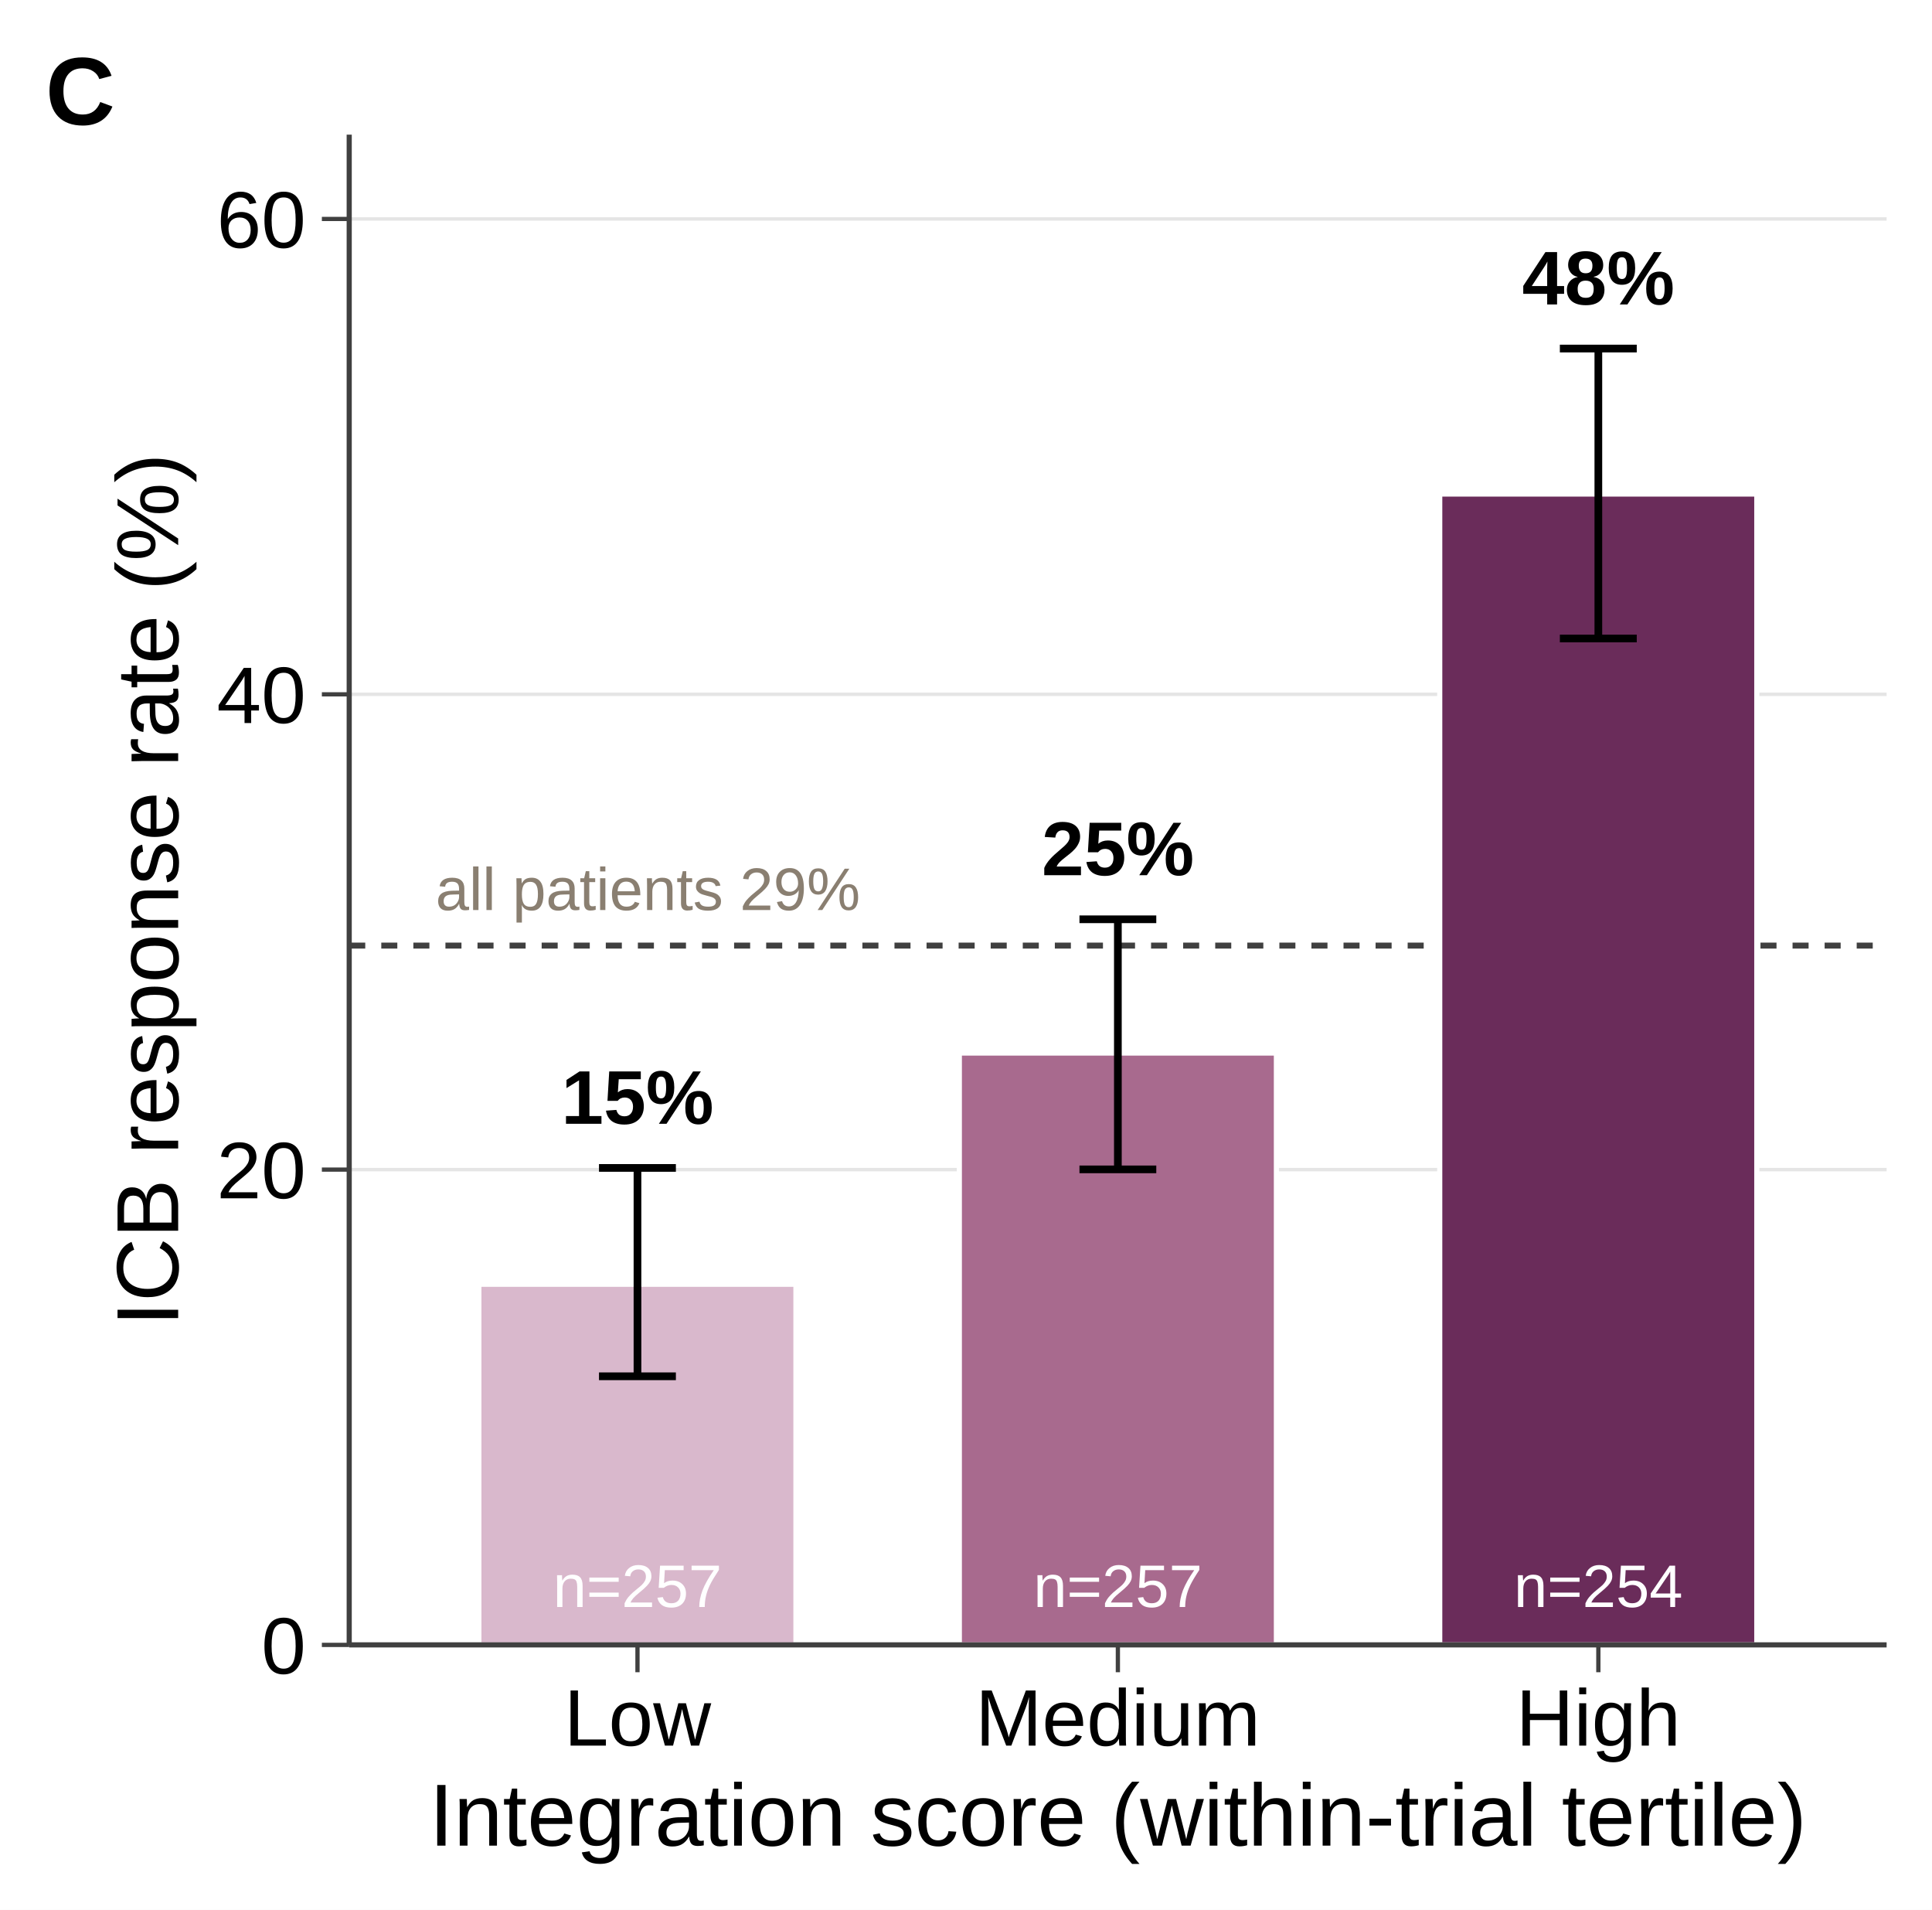
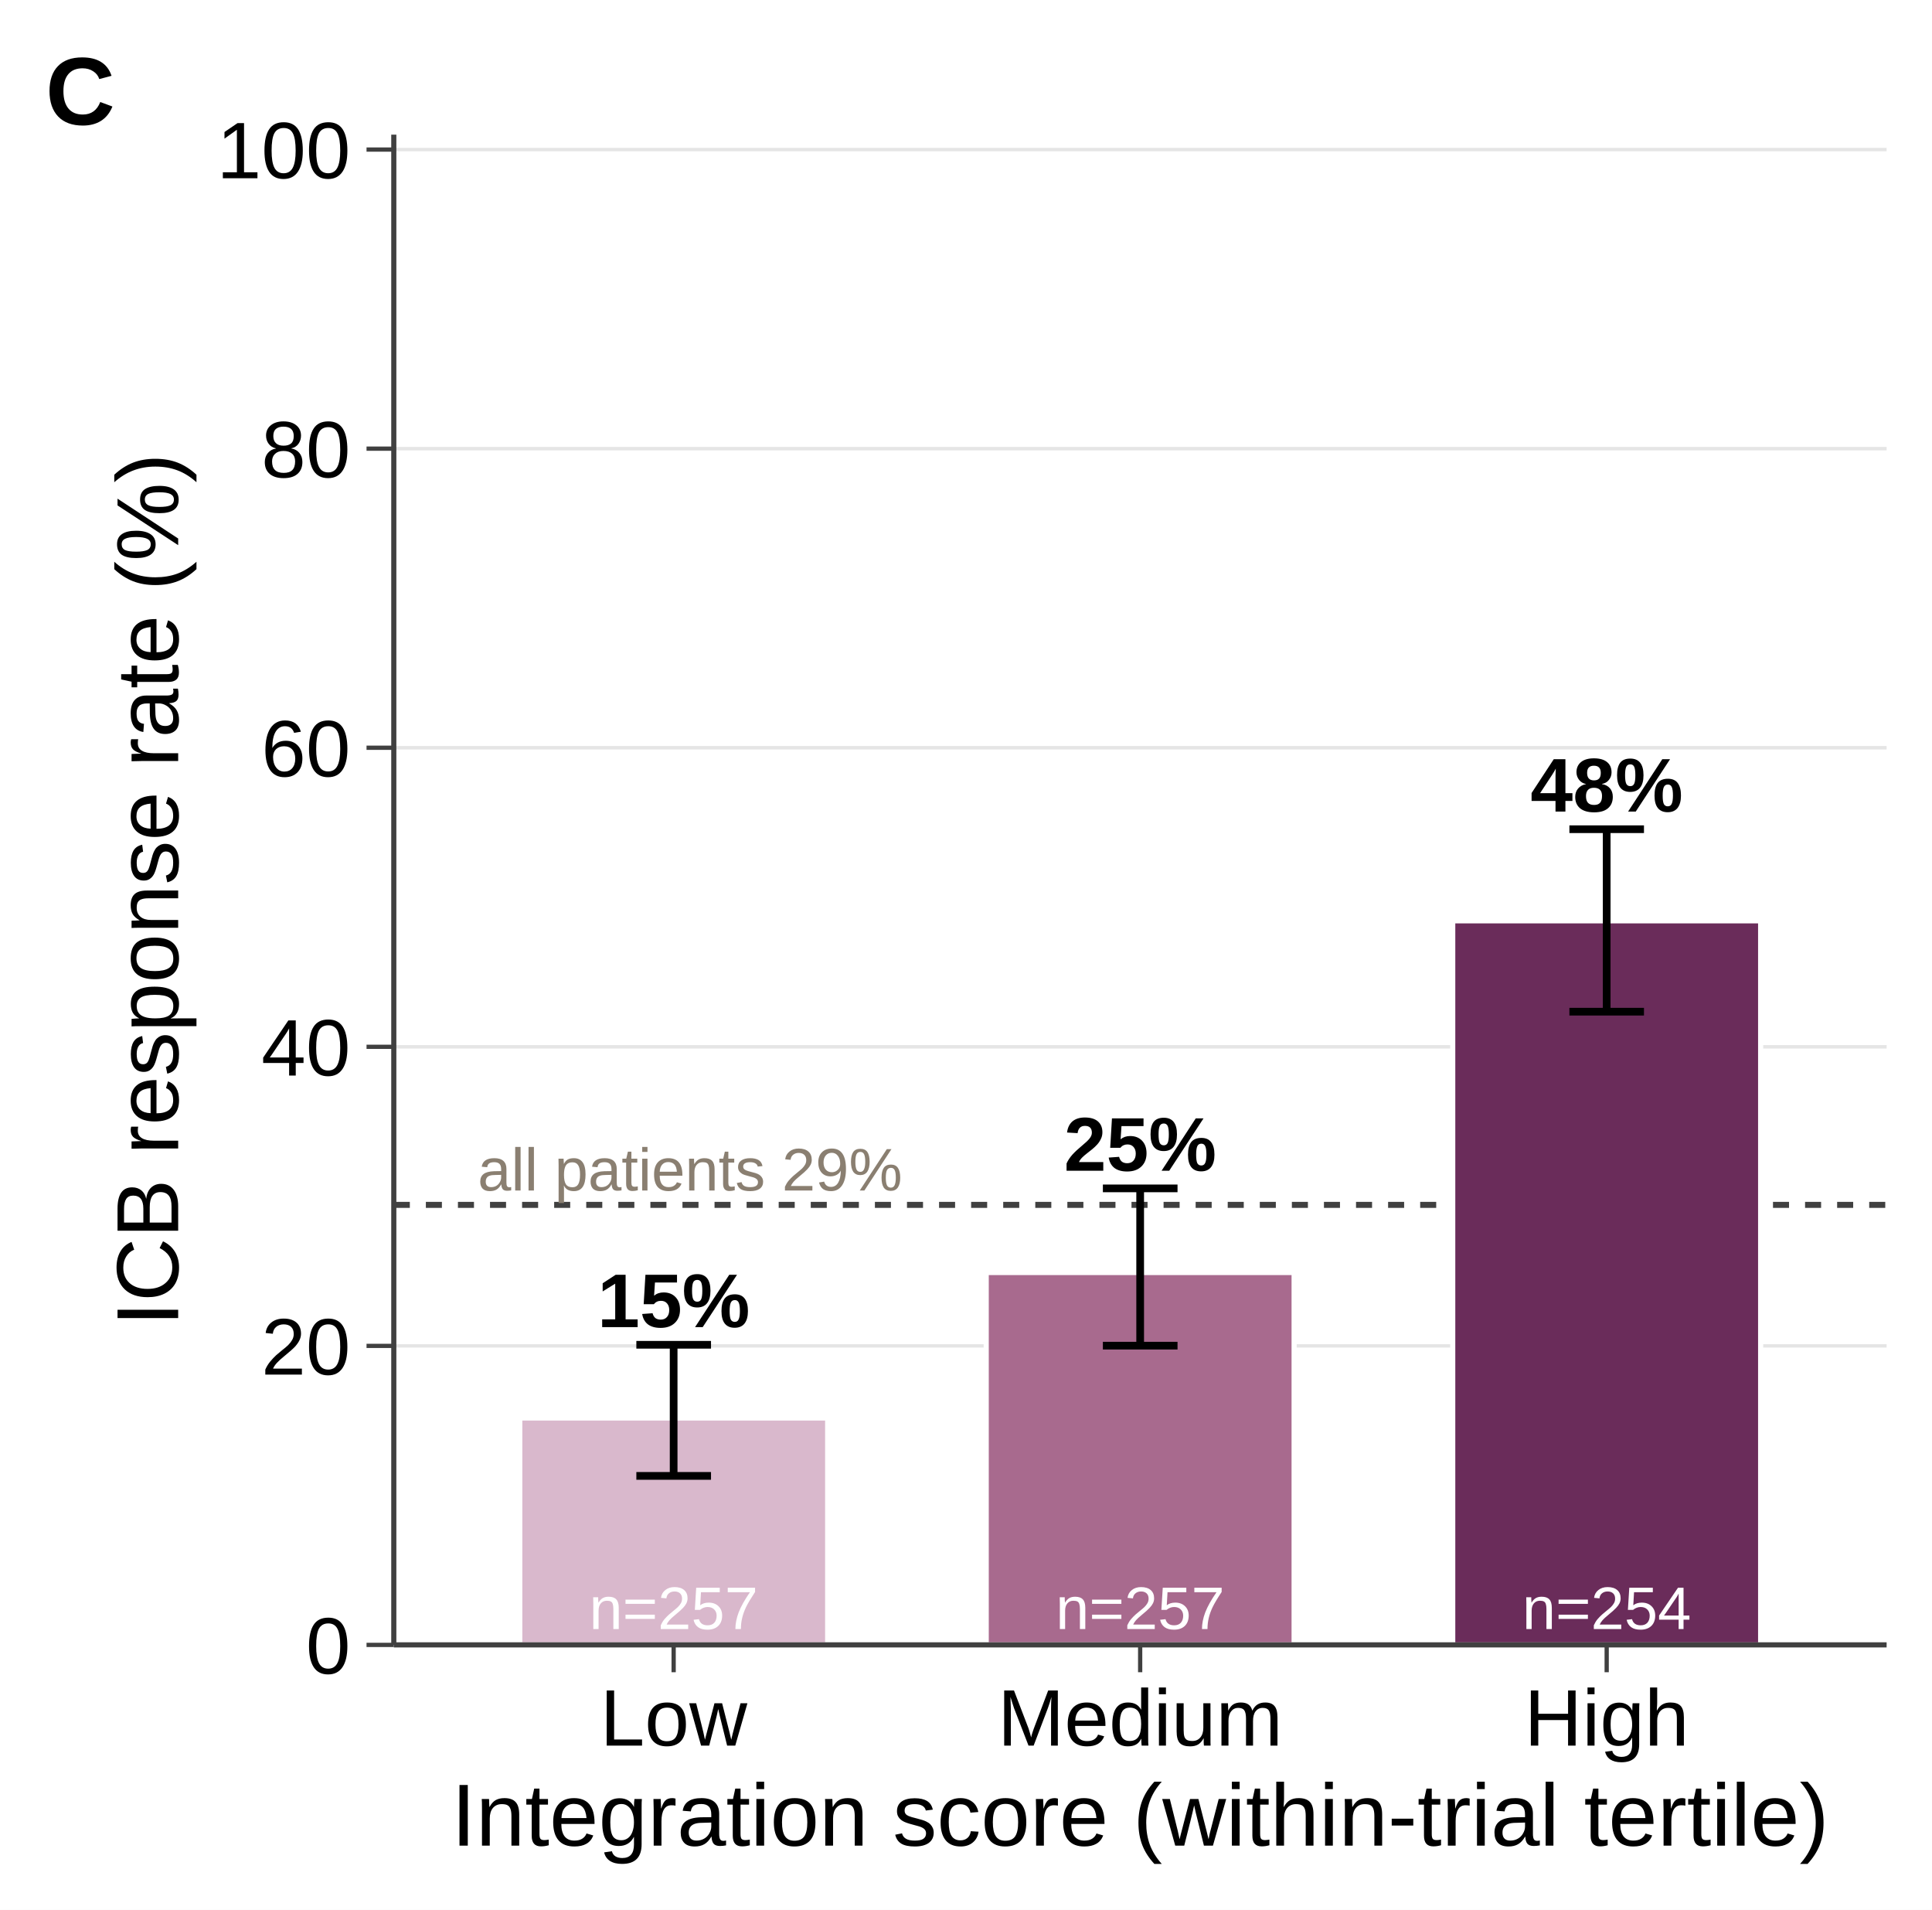
<svg xmlns="http://www.w3.org/2000/svg" width="240.94pt" height="238.11pt" viewBox="0 0 240.94 238.11">
  <g class="svglite">
    <defs>
      <style type="text/css">
    .svglite line, .svglite polyline, .svglite polygon, .svglite path, .svglite rect, .svglite circle {
      fill: none;
      stroke: #000000;
      stroke-linecap: round;
      stroke-linejoin: round;
      stroke-miterlimit: 10.00;
    }
    .svglite text {
      white-space: pre;
    }
    .svglite g.glyphgroup path {
      fill: inherit;
      stroke: none;
    }
  </style>
    </defs>
    <rect width="100%" height="100%" style="stroke: none; fill: #FFFFFF;" />
    <defs>
      <clipPath id="cpMC4wMHwyNDAuOTR8MC4wMHwyMzguMTE=">
        <rect x="0.00" y="0.00" width="240.94" height="238.11" />
      </clipPath>
    </defs>
    <g clip-path="url(#cpMC4wMHwyNDAuOTR8MC4wMHwyMzguMTE=)">
      <rect x="0.00" y="0.00" width="240.94" height="238.11" style="stroke-width: 0.97; stroke: none; fill: #FFFFFF;" />
    </g>
    <defs>
-       <clipPath id="cpNDMuNTV8MjM1LjI4fDE2Ljc5fDIwNS4wOQ==">
-         <rect x="43.55" y="16.79" width="191.73" height="188.31" />
+       <clipPath id="cpNDkuMTF8MjM1LjI4fDE2Ljc5fDIwNS4wOQ==">
+         <rect x="49.11" y="16.79" width="186.17" height="188.31" />
      </clipPath>
    </defs>
-     <g clip-path="url(#cpNDMuNTV8MjM1LjI4fDE2Ljc5fDIwNS4wOQ==)">
-       <polyline points="43.55,205.09 235.28,205.09 " style="stroke-width: 0.43; stroke: #E5E5E5; stroke-linecap: butt;" />
-       <polyline points="43.55,145.83 235.28,145.83 " style="stroke-width: 0.43; stroke: #E5E5E5; stroke-linecap: butt;" />
-       <polyline points="43.55,86.57 235.28,86.57 " style="stroke-width: 0.43; stroke: #E5E5E5; stroke-linecap: butt;" />
-       <polyline points="43.55,27.30 235.28,27.30 " style="stroke-width: 0.43; stroke: #E5E5E5; stroke-linecap: butt;" />
-       <line x1="43.55" y1="117.90" x2="235.28" y2="117.90" style="stroke-width: 0.75; stroke: #404040; stroke-dasharray: 2.00,2.00; stroke-linecap: butt;" />
-       <text x="54.33" y="113.47" style="font-size: 7.50px;fill: #8A7F71; font-family: &quot;Arial&quot;;">all patients  29%</text>
-       <rect x="59.72" y="160.13" width="39.54" height="44.97" style="stroke-width: 0.64; stroke: #FFFFFF; stroke-linecap: butt; stroke-linejoin: miter; fill: #D9B8CC;" />
-       <rect x="119.64" y="131.30" width="39.54" height="73.79" style="stroke-width: 0.64; stroke: #FFFFFF; stroke-linecap: butt; stroke-linejoin: miter; fill: #A86A8E;" />
-       <rect x="179.55" y="61.60" width="39.54" height="143.49" style="stroke-width: 0.64; stroke: #FFFFFF; stroke-linecap: butt; stroke-linejoin: miter; fill: #6A2C5A;" />
-       <polyline points="74.70,145.62 84.29,145.62 " style="stroke-width: 0.96; stroke-linecap: butt;" />
-       <polyline points="79.50,145.62 79.50,171.60 " style="stroke-width: 0.96; stroke-linecap: butt;" />
-       <polyline points="74.70,171.60 84.29,171.60 " style="stroke-width: 0.96; stroke-linecap: butt;" />
-       <polyline points="134.62,114.62 144.20,114.62 " style="stroke-width: 0.96; stroke-linecap: butt;" />
-       <polyline points="139.41,114.62 139.41,145.80 " style="stroke-width: 0.96; stroke-linecap: butt;" />
-       <polyline points="134.62,145.80 144.20,145.80 " style="stroke-width: 0.96; stroke-linecap: butt;" />
-       <polyline points="194.53,43.46 204.12,43.46 " style="stroke-width: 0.96; stroke-linecap: butt;" />
-       <polyline points="199.33,43.46 199.33,79.61 " style="stroke-width: 0.96; stroke-linecap: butt;" />
-       <polyline points="194.53,79.61 204.12,79.61 " style="stroke-width: 0.96; stroke-linecap: butt;" />
-       <text x="79.50" y="140.12" text-anchor="middle" style="font-size: 9.50px; font-weight: bold; font-family: &quot;Arial&quot;;">15%</text>
-       <text x="139.41" y="109.12" text-anchor="middle" style="font-size: 9.50px; font-weight: bold; font-family: &quot;Arial&quot;;">25%</text>
-       <text x="199.33" y="37.96" text-anchor="middle" style="font-size: 9.50px; font-weight: bold; font-family: &quot;Arial&quot;;">48%</text>
-       <text x="79.50" y="200.37" text-anchor="middle" style="font-size: 7.50px;fill: #FFFFFF; font-family: &quot;Arial&quot;;">n=257</text>
-       <text x="139.41" y="200.37" text-anchor="middle" style="font-size: 7.50px;fill: #FFFFFF; font-family: &quot;Arial&quot;;">n=257</text>
-       <text x="199.33" y="200.37" text-anchor="middle" style="font-size: 7.50px;fill: #FFFFFF; font-family: &quot;Arial&quot;;">n=254</text>
+     <g clip-path="url(#cpNDkuMTF8MjM1LjI4fDE2Ljc5fDIwNS4wOQ==)">
+       <polyline points="49.11,205.09 235.28,205.09 " style="stroke-width: 0.43; stroke: #E5E5E5; stroke-linecap: butt;" />
+       <polyline points="49.11,167.81 235.28,167.81 " style="stroke-width: 0.43; stroke: #E5E5E5; stroke-linecap: butt;" />
+       <polyline points="49.11,130.52 235.28,130.52 " style="stroke-width: 0.43; stroke: #E5E5E5; stroke-linecap: butt;" />
+       <polyline points="49.11,93.23 235.28,93.23 " style="stroke-width: 0.43; stroke: #E5E5E5; stroke-linecap: butt;" />
+       <polyline points="49.11,55.94 235.28,55.94 " style="stroke-width: 0.43; stroke: #E5E5E5; stroke-linecap: butt;" />
+       <polyline points="49.11,18.65 235.28,18.65 " style="stroke-width: 0.43; stroke: #E5E5E5; stroke-linecap: butt;" />
+       <line x1="49.11" y1="150.23" x2="235.28" y2="150.23" style="stroke-width: 0.75; stroke: #404040; stroke-dasharray: 2.00,2.00; stroke-linecap: butt;" />
+       <text x="59.58" y="148.44" style="font-size: 7.50px;fill: #8A7F71; font-family: &quot;Arial&quot;;">all patients  29%</text>
+       <rect x="64.82" y="176.80" width="38.40" height="28.29" style="stroke-width: 0.64; stroke: #FFFFFF; stroke-linecap: butt; stroke-linejoin: miter; fill: #D9B8CC;" />
+       <rect x="122.99" y="158.66" width="38.40" height="46.43" style="stroke-width: 0.64; stroke: #FFFFFF; stroke-linecap: butt; stroke-linejoin: miter; fill: #A86A8E;" />
+       <rect x="181.17" y="114.81" width="38.40" height="90.29" style="stroke-width: 0.64; stroke: #FFFFFF; stroke-linecap: butt; stroke-linejoin: miter; fill: #6A2C5A;" />
+       <polyline points="79.36,167.67 88.67,167.67 " style="stroke-width: 0.96; stroke-linecap: butt;" />
+       <polyline points="84.01,167.67 84.01,184.02 " style="stroke-width: 0.96; stroke-linecap: butt;" />
+       <polyline points="79.36,184.02 88.67,184.02 " style="stroke-width: 0.96; stroke-linecap: butt;" />
+       <polyline points="137.54,148.17 146.85,148.17 " style="stroke-width: 0.96; stroke-linecap: butt;" />
+       <polyline points="142.19,148.17 142.19,167.78 " style="stroke-width: 0.96; stroke-linecap: butt;" />
+       <polyline points="137.54,167.78 146.85,167.78 " style="stroke-width: 0.96; stroke-linecap: butt;" />
+       <polyline points="195.72,103.39 205.02,103.39 " style="stroke-width: 0.96; stroke-linecap: butt;" />
+       <polyline points="200.37,103.39 200.37,126.14 " style="stroke-width: 0.96; stroke-linecap: butt;" />
+       <polyline points="195.72,126.14 205.02,126.14 " style="stroke-width: 0.96; stroke-linecap: butt;" />
+       <text x="84.01" y="165.47" text-anchor="middle" style="font-size: 9.50px; font-weight: bold; font-family: &quot;Arial&quot;;">15%</text>
+       <text x="142.19" y="145.97" text-anchor="middle" style="font-size: 9.50px; font-weight: bold; font-family: &quot;Arial&quot;;">25%</text>
+       <text x="200.37" y="101.19" text-anchor="middle" style="font-size: 9.50px; font-weight: bold; font-family: &quot;Arial&quot;;">48%</text>
+       <text x="84.01" y="203.12" text-anchor="middle" style="font-size: 7.50px;fill: #FFFFFF; font-family: &quot;Arial&quot;;">n=257</text>
+       <text x="142.19" y="203.12" text-anchor="middle" style="font-size: 7.50px;fill: #FFFFFF; font-family: &quot;Arial&quot;;">n=257</text>
+       <text x="200.37" y="203.12" text-anchor="middle" style="font-size: 7.50px;fill: #FFFFFF; font-family: &quot;Arial&quot;;">n=254</text>
    </g>
    <g clip-path="url(#cpMC4wMHwyNDAuOTR8MC4wMHwyMzguMTE=)">
-       <polyline points="43.55,205.09 43.55,16.79 " style="stroke-width: 0.64; stroke: #404040; stroke-linecap: butt;" />
-       <text x="38.15" y="208.68" text-anchor="end" style="font-size: 10.00px; font-family: &quot;Arial&quot;;">0</text>
-       <text x="38.15" y="149.41" text-anchor="end" style="font-size: 10.00px; font-family: &quot;Arial&quot;;">20</text>
-       <text x="38.15" y="90.15" text-anchor="end" style="font-size: 10.00px; font-family: &quot;Arial&quot;;">40</text>
-       <text x="38.15" y="30.88" text-anchor="end" style="font-size: 10.00px; font-family: &quot;Arial&quot;;">60</text>
-       <polyline points="40.14,205.09 43.55,205.09 " style="stroke-width: 0.53; stroke: #404040; stroke-linecap: butt;" />
-       <polyline points="40.14,145.83 43.55,145.83 " style="stroke-width: 0.53; stroke: #404040; stroke-linecap: butt;" />
-       <polyline points="40.14,86.57 43.55,86.57 " style="stroke-width: 0.53; stroke: #404040; stroke-linecap: butt;" />
-       <polyline points="40.14,27.30 43.55,27.30 " style="stroke-width: 0.53; stroke: #404040; stroke-linecap: butt;" />
-       <polyline points="43.55,205.09 235.28,205.09 " style="stroke-width: 0.64; stroke: #404040; stroke-linecap: butt;" />
-       <polyline points="79.50,208.50 79.50,205.09 " style="stroke-width: 0.53; stroke: #404040; stroke-linecap: butt;" />
-       <polyline points="139.41,208.50 139.41,205.09 " style="stroke-width: 0.53; stroke: #404040; stroke-linecap: butt;" />
-       <polyline points="199.33,208.50 199.33,205.09 " style="stroke-width: 0.53; stroke: #404040; stroke-linecap: butt;" />
-       <text x="79.50" y="217.65" text-anchor="middle" style="font-size: 10.00px; font-family: &quot;Arial&quot;;">Low</text>
-       <text x="139.41" y="217.65" text-anchor="middle" style="font-size: 10.00px; font-family: &quot;Arial&quot;;">Medium</text>
-       <text x="199.33" y="217.65" text-anchor="middle" style="font-size: 10.00px; font-family: &quot;Arial&quot;;">High</text>
-       <text x="139.41" y="230.12" text-anchor="middle" style="font-size: 11.00px; font-family: &quot;Arial&quot;;">Integration score (within-trial tertile)</text>
+       <polyline points="49.11,205.09 49.11,16.79 " style="stroke-width: 0.64; stroke: #404040; stroke-linecap: butt;" />
+       <text x="43.71" y="208.68" text-anchor="end" style="font-size: 10.00px; font-family: &quot;Arial&quot;;">0</text>
+       <text x="43.71" y="171.39" text-anchor="end" style="font-size: 10.00px; font-family: &quot;Arial&quot;;">20</text>
+       <text x="43.71" y="134.10" text-anchor="end" style="font-size: 10.00px; font-family: &quot;Arial&quot;;">40</text>
+       <text x="43.71" y="96.81" text-anchor="end" style="font-size: 10.00px; font-family: &quot;Arial&quot;;">60</text>
+       <text x="43.71" y="59.52" text-anchor="end" style="font-size: 10.00px; font-family: &quot;Arial&quot;;">80</text>
+       <text x="43.71" y="22.23" text-anchor="end" style="font-size: 10.00px; font-family: &quot;Arial&quot;;">100</text>
+       <polyline points="45.71,205.09 49.11,205.09 " style="stroke-width: 0.53; stroke: #404040; stroke-linecap: butt;" />
+       <polyline points="45.71,167.81 49.11,167.81 " style="stroke-width: 0.53; stroke: #404040; stroke-linecap: butt;" />
+       <polyline points="45.71,130.52 49.11,130.52 " style="stroke-width: 0.53; stroke: #404040; stroke-linecap: butt;" />
+       <polyline points="45.71,93.23 49.11,93.23 " style="stroke-width: 0.53; stroke: #404040; stroke-linecap: butt;" />
+       <polyline points="45.71,55.94 49.11,55.94 " style="stroke-width: 0.53; stroke: #404040; stroke-linecap: butt;" />
+       <polyline points="45.71,18.65 49.11,18.65 " style="stroke-width: 0.53; stroke: #404040; stroke-linecap: butt;" />
+       <polyline points="49.11,205.09 235.28,205.09 " style="stroke-width: 0.64; stroke: #404040; stroke-linecap: butt;" />
+       <polyline points="84.01,208.50 84.01,205.09 " style="stroke-width: 0.53; stroke: #404040; stroke-linecap: butt;" />
+       <polyline points="142.19,208.50 142.19,205.09 " style="stroke-width: 0.53; stroke: #404040; stroke-linecap: butt;" />
+       <polyline points="200.37,208.50 200.37,205.09 " style="stroke-width: 0.53; stroke: #404040; stroke-linecap: butt;" />
+       <text x="84.01" y="217.65" text-anchor="middle" style="font-size: 10.00px; font-family: &quot;Arial&quot;;">Low</text>
+       <text x="142.19" y="217.65" text-anchor="middle" style="font-size: 10.00px; font-family: &quot;Arial&quot;;">Medium</text>
+       <text x="200.37" y="217.65" text-anchor="middle" style="font-size: 10.00px; font-family: &quot;Arial&quot;;">High</text>
+       <text x="142.19" y="230.12" text-anchor="middle" style="font-size: 11.00px; font-family: &quot;Arial&quot;;">Integration score (within-trial tertile)</text>
      <text transform="translate(22.22,110.94) rotate(-90)" text-anchor="middle" style="font-size: 11.00px; font-family: &quot;Arial&quot;;">ICB response rate (%)</text>
      <text x="10.01" y="15.53" text-anchor="middle" style="font-size: 12.00px; font-weight: bold; font-family: &quot;Arial&quot;;">C</text>
    </g>
  </g>
</svg>
